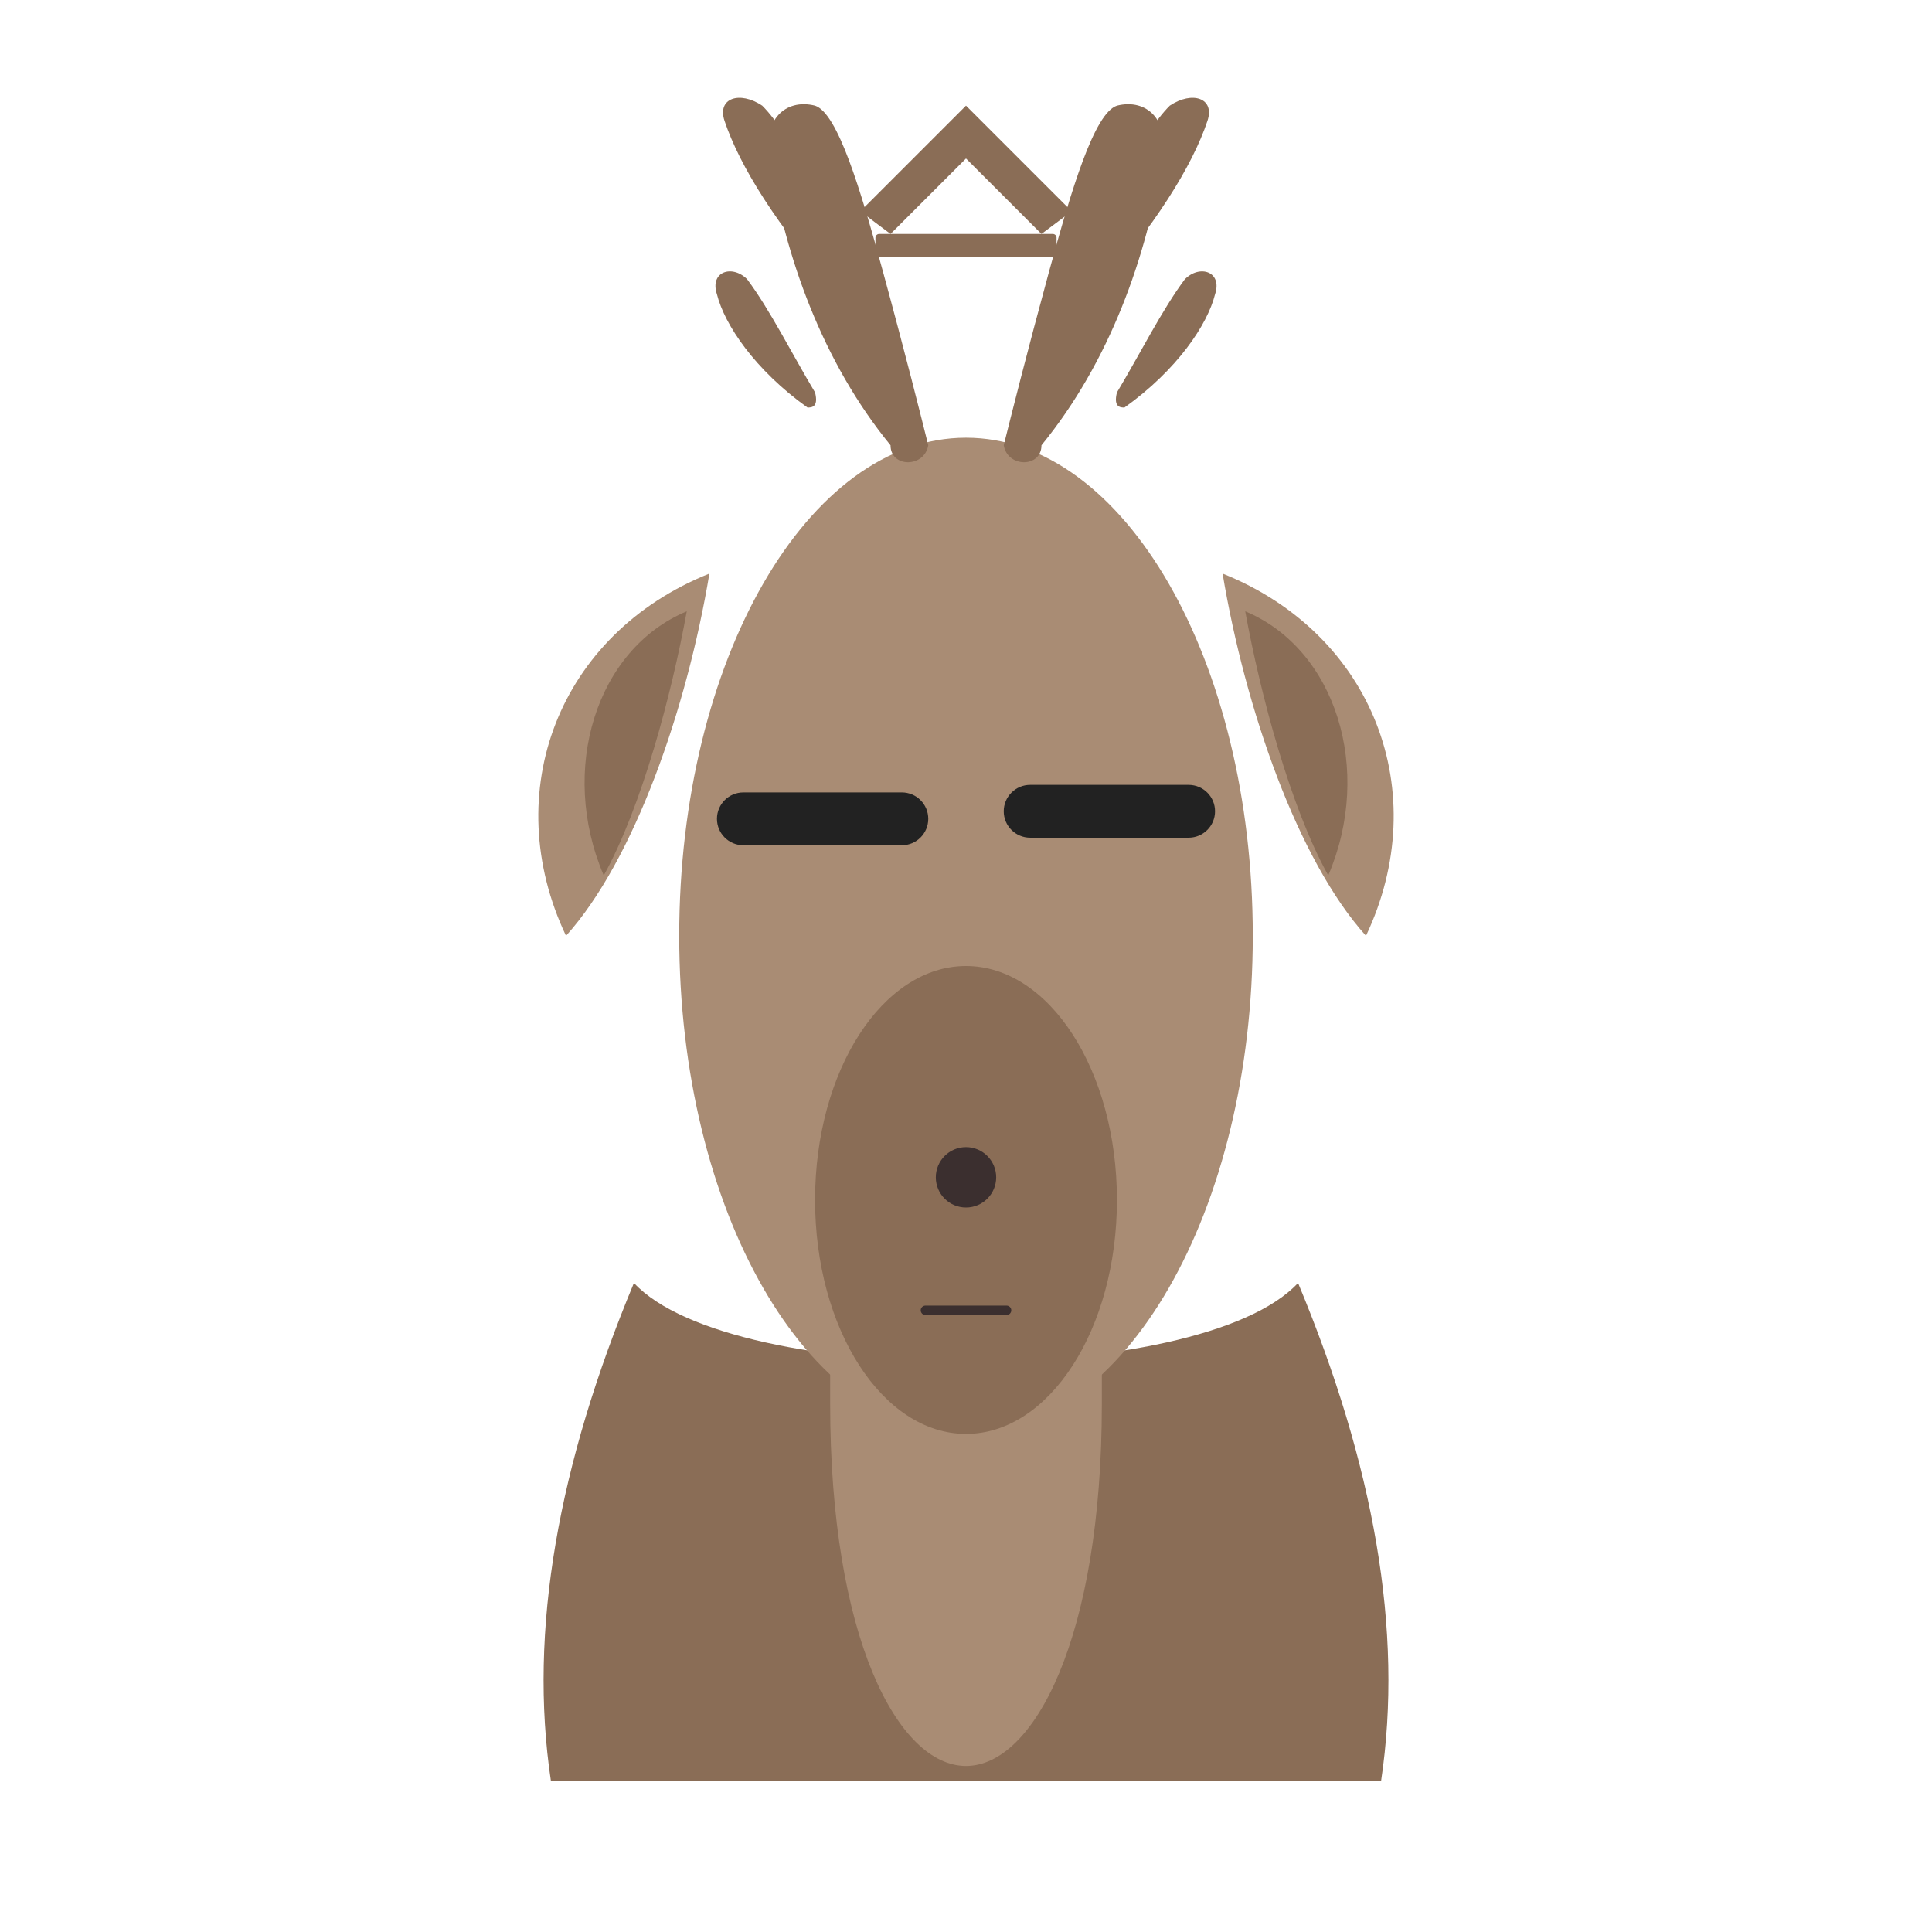
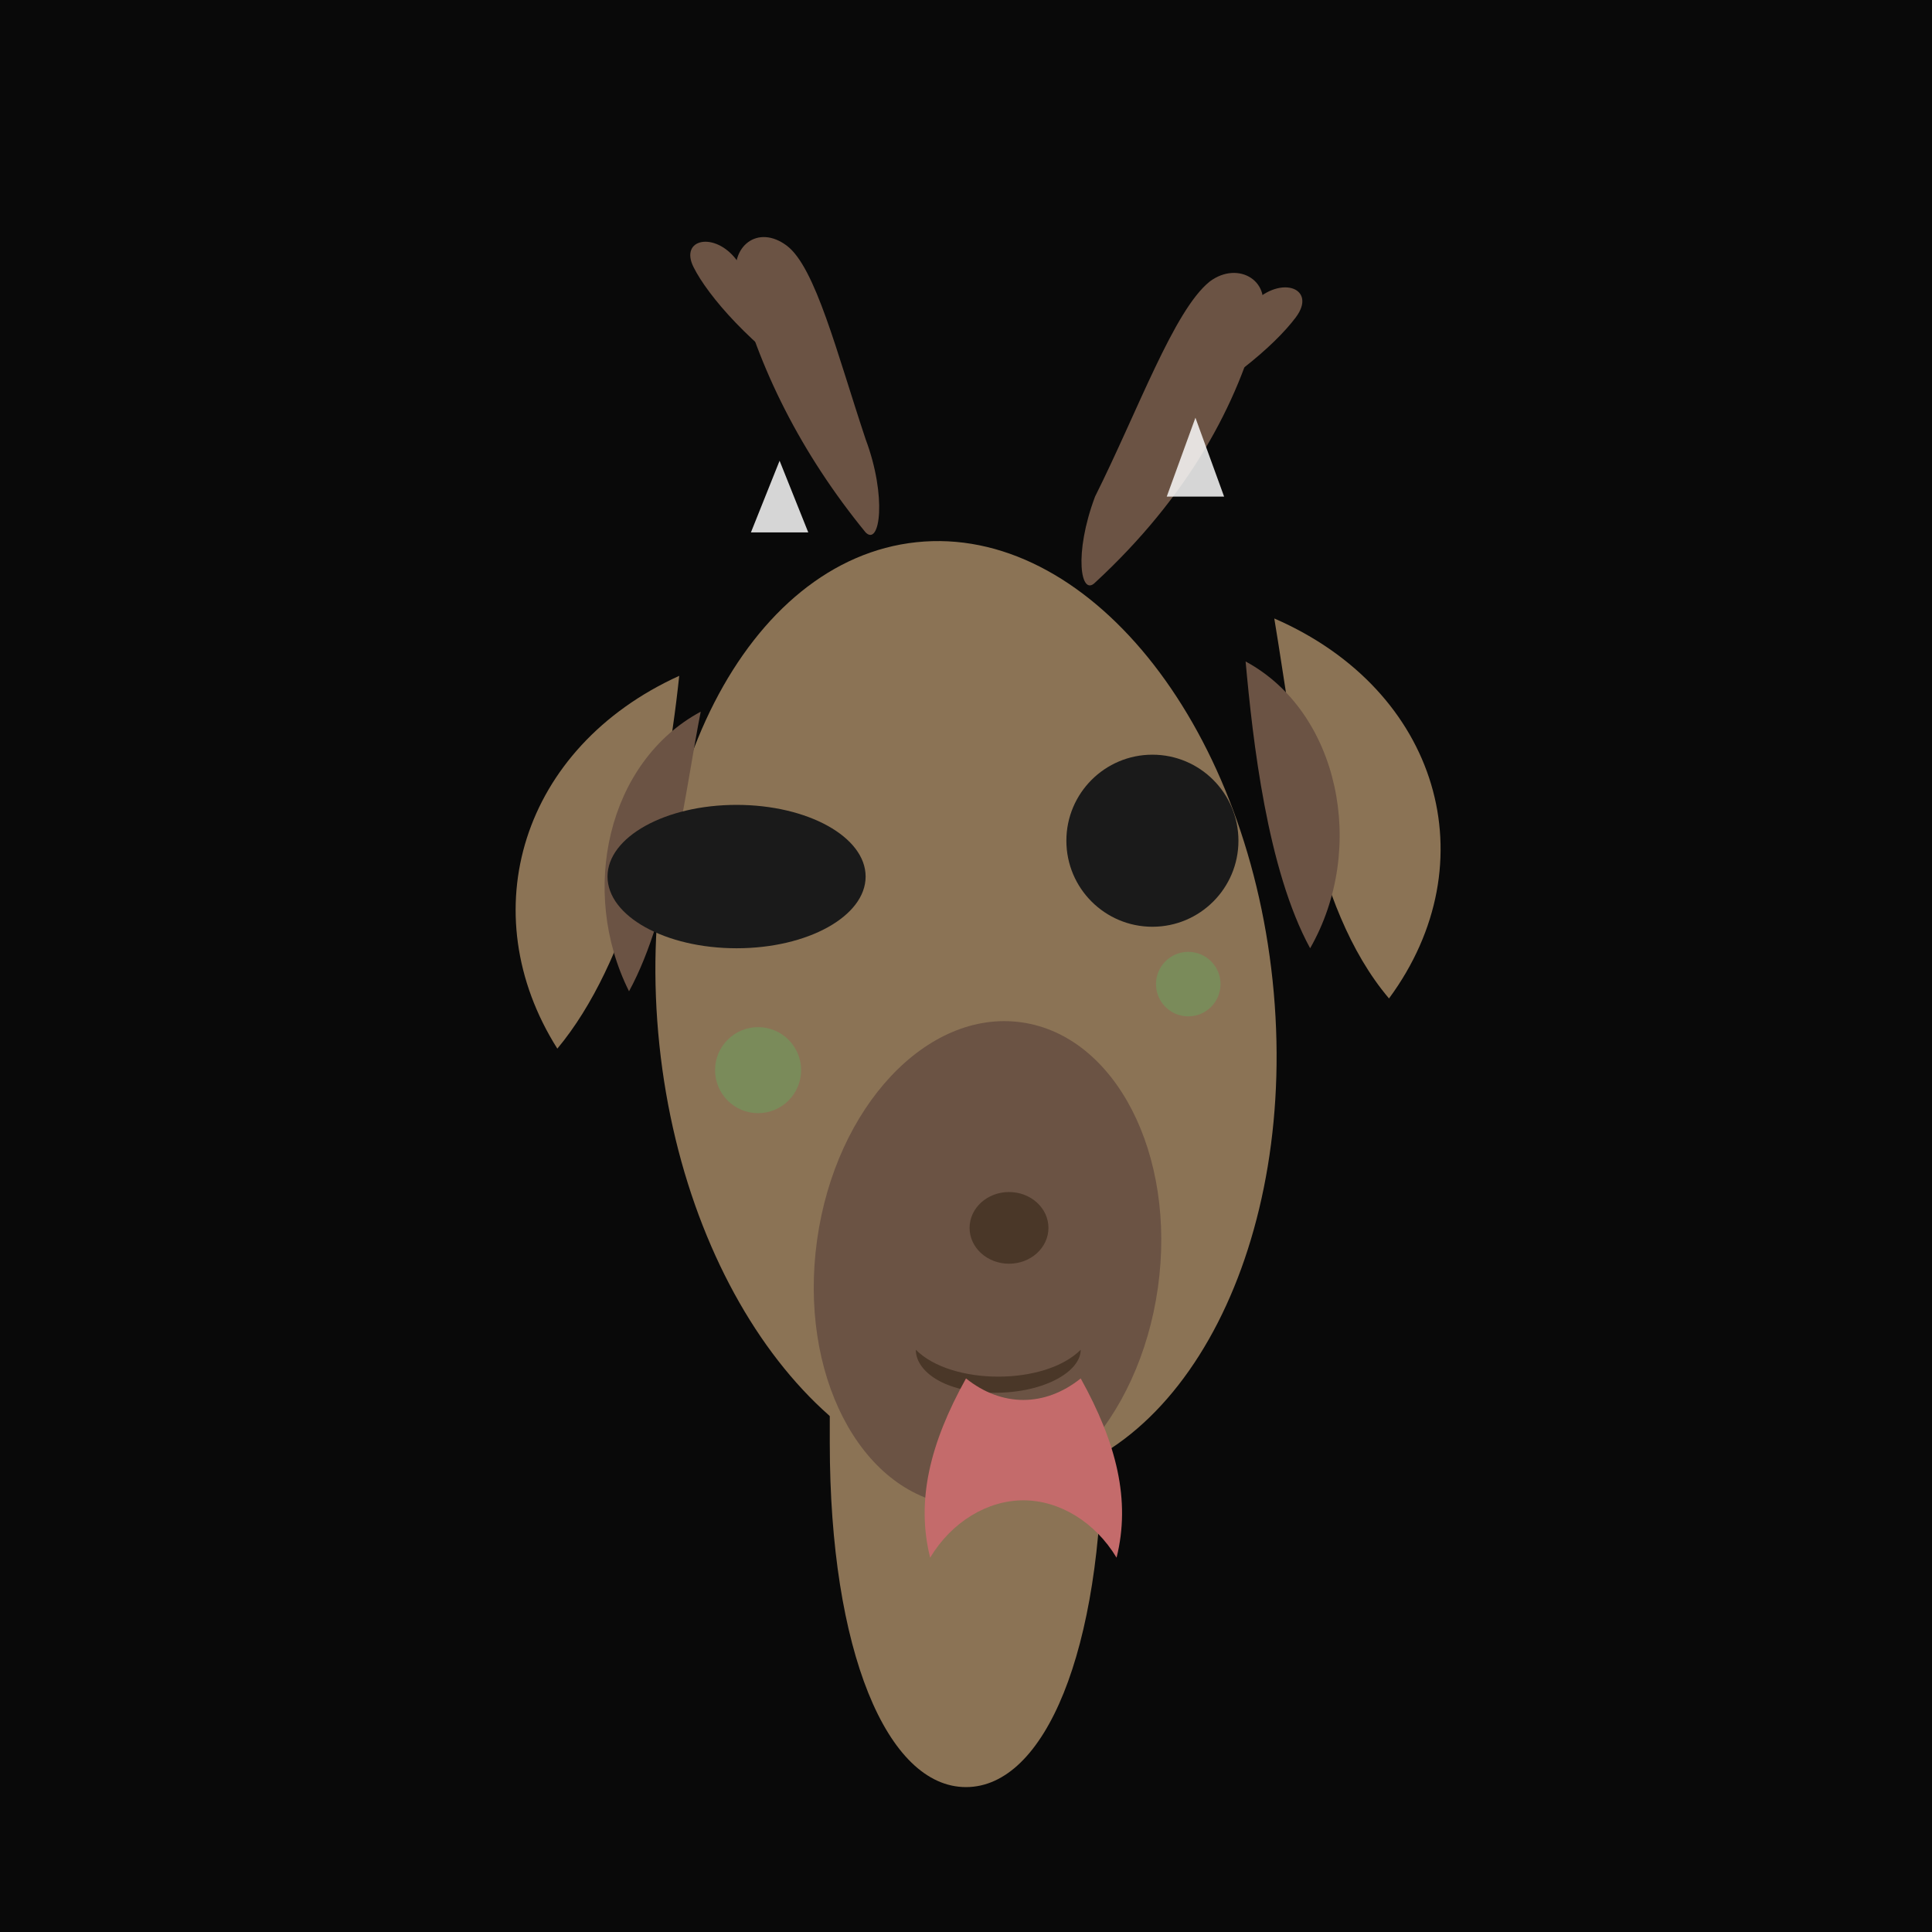
- <svg xmlns="http://www.w3.org/2000/svg" viewBox="0 0 512 512" fill="none" role="img" aria-label="鹿天帝">
-   <g id="emperor">
-     <g id="emperor-cape">
-       <path fill="#8A6D56" d="M168 340 C148 388 140 432 146 472 L366 472 C372 432 364 388 344 340 C318 368 194 368 168 340 Z" />
-     </g>
-     <g id="emperor-neck">
-       <path fill="#A98C74" d="M220 372 C220 434 238 468 256 468 C274 468 292 434 292 372 L292 358 C280 364 268 368 256 368 C244 368 232 364 220 358 Z" />
-     </g>
-     <g id="emperor-head">
-       <ellipse cx="256" cy="248" rx="76" ry="132" fill="#A98C74" />
-       <path fill="#A98C74" d="M188 152 C148 168 132 210 150 248 C168 228 182 188 188 152 Z" />
-       <path fill="#8A6D56" d="M182 162 C158 172 148 204 160 232 C170 214 178 184 182 162 Z" />
-       <path fill="#A98C74" d="M324 152 C364 168 380 210 362 248 C344 228 330 188 324 152 Z" />
-       <path fill="#8A6D56" d="M330 162 C354 172 364 204 352 232 C342 214 334 184 330 162 Z" />
-     </g>
-     <g id="emperor-antlers">
-       <path fill="#8A6D56" d="M236 118 C218 96 208 68 204 42 C202 32 208 26 216 28 C222 30 228 50 234 72 C240 94 244 110 246 118 C245 124 236 124 236 118 Z" />
-       <path fill="#8A6D56" d="M222 78 C206 60 196 44 192 32 C190 26 196 24 202 28 C210 36 216 52 224 68 C226 74 224 76 222 78 Z" />
-       <path fill="#8A6D56" d="M214 108 C200 98 192 86 190 78 C188 72 194 70 198 74 C204 82 210 94 216 104 C217 108 215 108 214 108 Z" />
-       <path fill="#8A6D56" d="M276 118 C294 96 304 68 308 42 C310 32 304 26 296 28 C290 30 284 50 278 72 C272 94 268 110 266 118 C267 124 276 124 276 118 Z" />
-       <path fill="#8A6D56" d="M290 78 C306 60 316 44 320 32 C322 26 316 24 310 28 C302 36 296 52 288 68 C286 74 288 76 290 78 Z" />
-       <path fill="#8A6D56" d="M298 108 C312 98 320 86 322 78 C324 72 318 70 314 74 C308 82 302 94 296 104 C295 108 297 108 298 108 Z" />
-     </g>
-     <g id="emperor-crown">
-       <path fill="#8A6D56" d="M228 56 L256 28 L284 56 L276 62 L256 42 L236 62 Z" />
-       <rect x="232" y="62" width="48" height="6" rx="1" fill="#8A6D56" />
-     </g>
-     <g id="emperor-snout">
-       <ellipse cx="256" cy="318" rx="40" ry="62" fill="#8A6D56" />
-     </g>
-     <g id="emperor-eyes">
-       <rect x="190" y="210" width="56" height="14" rx="7" fill="#222222" />
-       <rect x="266" y="208" width="56" height="14" rx="7" fill="#222222" />
-     </g>
-     <g id="emperor-face-details">
-       <circle cx="256" cy="312" r="8" fill="#3B2F2F" />
-       <rect x="244" y="346" width="24" height="2.5" rx="1.25" fill="#3B2F2F" />
-     </g>
+ <svg xmlns="http://www.w3.org/2000/svg" viewBox="0 0 512 512" fill="none" role="img" aria-label="Supreme Ugly deer identity">
+   <rect width="512" height="512" fill="#090909" />
+   <g transform="translate(256 276) scale(0.95) translate(-256 -260)">
+     <path fill="#8B7355" d="M218 372 C218 430 234 468 256 468 C278 468 294 430 294 372 L294 358 C282 364 269 368 256 368 C243 368 230 364 218 358 Z" />
+     <ellipse fill="#8B7355" cx="256" cy="252" rx="86" ry="132" transform="rotate(-6 256 252)" />
+     <path fill="#8B7355" d="M176 158 C132 178 118 224 142 262 C162 238 172 196 176 158 Z" />
+     <path fill="#6B5344" d="M182 168 C156 182 148 218 162 246 C174 224 178 188 182 168 Z" />
+     <path fill="#8B7355" d="M342 142 C388 162 402 210 374 248 C352 222 348 178 342 142 Z" />
+     <path fill="#6B5344" d="M334 154 C360 168 368 206 352 234 C340 212 336 176 334 154 Z" />
+     <circle cx="198" cy="268" r="12" fill="#7A8B5A" />
+     <circle cx="318" cy="244" r="9" fill="#7A8B5A" />
+     <circle cx="284" cy="286" r="6" fill="#7A8B5A" />
+     <path fill="#6B5344" d="M228 118 C210 96 198 72 192 48 C190 38 198 32 206 38 C214 44 220 68 228 92 C234 108 232 122 228 118 Z" />
+     <path fill="#6B5344" d="M214 78 C196 66 184 52 180 44 C176 36 186 34 192 42 C200 54 208 68 216 82 C218 88 216 86 214 78 Z" />
+     <path fill="#6B5344" d="M292 132 C318 108 332 82 338 58 C342 48 332 42 324 48 C314 56 304 84 292 108 C286 124 288 136 292 132 Z" />
+     <path fill="#6B5344" d="M308 88 C328 78 342 66 348 58 C354 50 344 46 336 54 C324 66 312 78 302 90 C300 96 306 92 308 88 Z" />
+     <ellipse fill="#6B5344" cx="262" cy="322" rx="48" ry="68" transform="rotate(8 262 322)" />
+     <ellipse cx="192" cy="214" rx="36" ry="20" fill="#1A1A1A" />
+     <circle cx="308" cy="204" r="24" fill="#1A1A1A" />
+     <ellipse cx="268" cy="312" rx="11" ry="10" fill="#4A3728" />
+     <path fill="#4A3728" d="M242 346 C252 356 278 356 288 346 C288 352 278 358 264 358 C250 358 242 352 242 346 Z" />
+     <path fill="#C46B6B" d="M256 354 C246 372 242 388 246 404 C252 394 262 388 272 388 C282 388 292 394 298 404 C302 388 298 372 288 354 C278 362 266 362 256 354 Z" />
+     <path fill="#FAFAFA" d="M196 118 L204 98 L212 118 Z" opacity="0.85" />
+     <path fill="#FAFAFA" d="M312 108 L320 86 L328 108 Z" opacity="0.85" />
  </g>
</svg>
